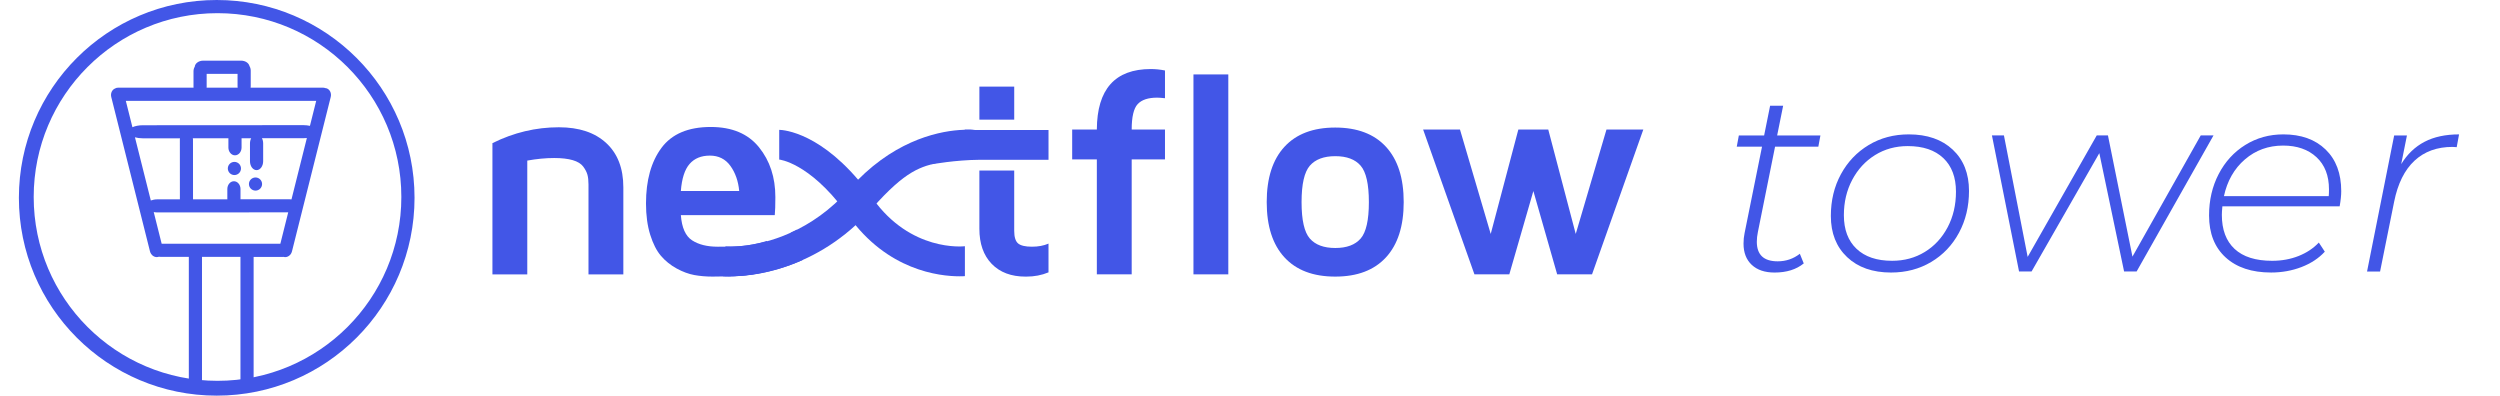
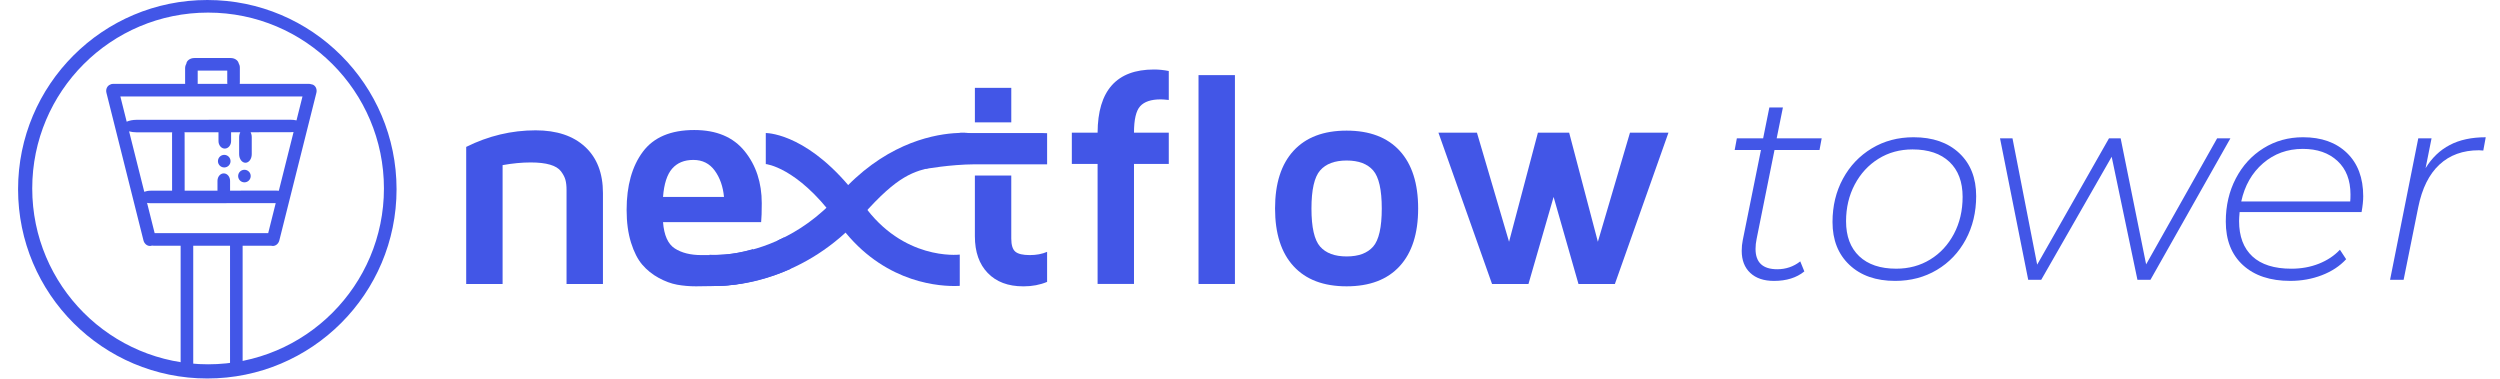
- <svg xmlns="http://www.w3.org/2000/svg" version="1.1" id="Layer_1" x="0px" y="0px" width="220.59px" height="34.91px" viewBox="0 0 220.59 34.91" enable-background="new 0 0 220.59 34.91" xml:space="preserve">
-   <g id="g3856" transform="translate(-1)">
-     <g id="g3854">
-       <path id="path3844" fill="#4256E7" d="M20.123,0C10.482,0,2.667,7.813,2.667,17.454    S10.482,34.91,20.123,34.91c9.638,0,17.454-7.816,17.454-17.457C37.576,7.813,29.759,0,20.123,0z M20.193,33.602    c-8.958,0-16.22-7.262-16.22-16.221c0-8.957,7.262-16.219,16.22-16.219s16.22,7.262,16.22,16.219    C36.414,26.34,29.151,33.602,20.193,33.602z" />
-       <g id="g3852">
-         <circle id="circle3846" fill="#4256E7" cx="21.683" cy="14.865" r="0.581" />
-         <circle id="circle3848" fill="#4256E7" cx="23.545" cy="16.239" r="0.58" />
-         <path id="path3850" fill="#4256E7" d="M29.78,7.783c-0.025-0.006-0.05-0.006-0.076-0.009     c-0.055-0.022-0.114-0.036-0.176-0.036h-6.416c0.006-0.042,0.011-0.084,0.011-0.129V6.232c0-0.151-0.042-0.288-0.11-0.401     c-0.064-0.272-0.37-0.479-0.741-0.479h-3.341c-0.396,0-0.719,0.238-0.748,0.539c-0.07,0.112-0.109,0.25-0.109,0.4v1.375     c0,0.025,0.002,0.047,0.005,0.072H11.4c-0.092,0-0.174,0.026-0.25,0.071c-0.266,0.11-0.414,0.427-0.333,0.751l3.417,13.619     c0.088,0.35,0.414,0.57,0.723,0.492c0.021-0.006,0.038-0.014,0.056-0.02c0.059,0.01,0.122,0.016,0.185,0.016h2.463v11.41h1.162     v-11.41h3.394v11.461h1.162V22.668h2.586c0.02,0,0.039-0.002,0.057-0.002c0.006,0,0.011,0.004,0.017,0.006     c0.313,0.078,0.635-0.143,0.724-0.492l3.419-13.619C30.271,8.21,30.091,7.86,29.78,7.783z M15.265,21.506l-0.7-2.793     c0.104,0.02,0.218,0.031,0.334,0.031l11.532-0.008l-0.694,2.77H15.265z M12.907,12.115c0.201,0.056,0.439,0.09,0.694,0.09     l3.281-0.002c-0.009,0.033-0.012,0.065-0.012,0.102l0.003,5.282l-1.976,0.002c-0.218,0-0.421,0.039-0.59,0.101L12.907,12.115z      M26.719,17.593c-0.072-0.008-0.146-0.012-0.223-0.012l-4.279,0.003c0-0.019,0.004-0.034,0.004-0.051v-0.853     c0-0.38-0.26-0.688-0.582-0.688c-0.32,0-0.58,0.308-0.58,0.688v0.853c0,0.017,0.003,0.033,0.003,0.053l-3.03,0.001l-0.004-5.284     c0-0.034-0.005-0.068-0.014-0.101l3.139-0.001v0.815c0,0.379,0.26,0.689,0.58,0.689c0.322,0,0.582-0.31,0.582-0.689V12.2     l0.848-0.001c-0.067,0.129-0.106,0.285-0.106,0.453v1.573c0,0.434,0.26,0.787,0.582,0.787c0.321,0,0.581-0.353,0.581-0.787     v-1.575c0-0.168-0.039-0.325-0.106-0.453l3.658-0.002c0.106,0,0.207-0.007,0.305-0.017L26.719,17.593z M28.348,11.104     c-0.174-0.039-0.369-0.062-0.577-0.062l-14.169,0.009c-0.359,0.001-0.685,0.067-0.917,0.174l-0.583-2.326h16.798L28.348,11.104z      M19.235,7.667V6.515h2.726v1.094c0,0.045,0.004,0.087,0.011,0.129H19.23C19.231,7.712,19.235,7.69,19.235,7.667z" />
+ <svg xmlns="http://www.w3.org/2000/svg" version="1.1" id="Layer_1" x="0px" y="0px" width="230.59" height="34.91" viewBox="0 0 230.59 34.91" enable-background="new 0 0 220.59 34.91" xml:space="preserve">
+   <defs id="defs939" />
+   <g id="g3856" transform="translate(-1)" style="fill:#4256e7;fill-opacity:1">
+     <g id="g3854" style="fill:#4256e7;fill-opacity:1">
+       <path id="path3844" d="M 20.123,0 C 10.482,0 2.667,7.813 2.667,17.454 c 0,9.641 7.815,17.456 17.456,17.456 9.638,0 17.454,-7.816 17.454,-17.457 C 37.576,7.813 29.759,0 20.123,0 Z m 0.07,33.602 c -8.958,0 -16.22,-7.262 -16.22,-16.221 0,-8.957 7.262,-16.219 16.22,-16.219 8.958,0 16.22,7.262 16.22,16.219 0.001,8.959 -7.262,16.221 -16.22,16.221 z" style="fill:#4256e7;fill-opacity:1" />
+       <g id="g3852" style="fill:#4256e7;fill-opacity:1">
+         <circle id="circle3846" cx="21.683" cy="14.865" r="0.581" style="fill:#4256e7;fill-opacity:1" />
+         <circle id="circle3848" cx="23.545" cy="16.239" r="0.58" style="fill:#4256e7;fill-opacity:1" />
+         <path id="path3850" d="M 29.78,7.783 C 29.755,7.777 29.73,7.777 29.704,7.774 29.649,7.752 29.59,7.738 29.528,7.738 H 23.112 C 23.118,7.696 23.123,7.654 23.123,7.609 V 6.232 c 0,-0.151 -0.042,-0.288 -0.11,-0.401 -0.064,-0.272 -0.37,-0.479 -0.741,-0.479 h -3.341 c -0.396,0 -0.719,0.238 -0.748,0.539 -0.07,0.112 -0.109,0.25 -0.109,0.4 v 1.375 c 0,0.025 0.002,0.047 0.005,0.072 H 11.4 c -0.092,0 -0.174,0.026 -0.25,0.071 -0.266,0.11 -0.414,0.427 -0.333,0.751 l 3.417,13.619 c 0.088,0.35 0.414,0.57 0.723,0.492 0.021,-0.006 0.038,-0.014 0.056,-0.02 0.059,0.01 0.122,0.016 0.185,0.016 h 2.463 v 11.41 h 1.162 v -11.41 h 3.394 v 11.461 h 1.162 v -11.46 h 2.586 c 0.02,0 0.039,-0.002 0.057,-0.002 0.006,0 0.011,0.004 0.017,0.006 0.313,0.078 0.635,-0.143 0.724,-0.492 L 30.182,8.561 C 30.271,8.21 30.091,7.86 29.78,7.783 Z m -14.515,13.723 -0.7,-2.793 c 0.104,0.02 0.218,0.031 0.334,0.031 l 11.532,-0.008 -0.694,2.77 z m -2.358,-9.391 c 0.201,0.056 0.439,0.09 0.694,0.09 l 3.281,-0.002 c -0.009,0.033 -0.012,0.065 -0.012,0.102 l 0.003,5.282 -1.976,0.002 c -0.218,0 -0.421,0.039 -0.59,0.101 z m 13.812,5.478 c -0.072,-0.008 -0.146,-0.012 -0.223,-0.012 l -4.279,0.003 c 0,-0.019 0.004,-0.034 0.004,-0.051 V 16.68 c 0,-0.38 -0.26,-0.688 -0.582,-0.688 -0.32,0 -0.58,0.308 -0.58,0.688 v 0.853 c 0,0.017 0.003,0.033 0.003,0.053 l -3.03,0.001 -0.004,-5.284 c 0,-0.034 -0.005,-0.068 -0.014,-0.101 l 3.139,-10e-4 v 0.815 c 0,0.379 0.26,0.689 0.58,0.689 0.322,0 0.582,-0.31 0.582,-0.689 V 12.2 l 0.848,-10e-4 c -0.067,0.129 -0.106,0.285 -0.106,0.453 v 1.573 c 0,0.434 0.26,0.787 0.582,0.787 0.321,0 0.581,-0.353 0.581,-0.787 V 12.65 c 0,-0.168 -0.039,-0.325 -0.106,-0.453 l 3.658,-0.002 c 0.106,0 0.207,-0.007 0.305,-0.017 z m 1.629,-6.489 c -0.174,-0.039 -0.369,-0.062 -0.577,-0.062 l -14.169,0.009 c -0.359,10e-4 -0.685,0.067 -0.917,0.174 L 12.102,8.899 H 28.9 Z M 19.235,7.667 V 6.515 h 2.726 v 1.094 c 0,0.045 0.004,0.087 0.011,0.129 H 19.23 C 19.231,7.712 19.235,7.69 19.235,7.667 Z" style="fill:#4256e7;fill-opacity:1" />
      </g>
    </g>
  </g>
-   <g id="g3858" transform="translate(-1)">
- </g>
-   <g id="g3860" transform="translate(-1)">
- </g>
-   <g id="g3862" transform="translate(-1)">
- </g>
-   <g id="g3864" transform="translate(-1)">
- </g>
-   <g id="g3866" transform="translate(-1)">
- </g>
-   <g id="g3868" transform="translate(-1)">
- </g>
-   <g id="g3870" transform="translate(-1)">
- </g>
-   <g id="g3872" transform="translate(-1)">
- </g>
-   <g id="g3874" transform="translate(-1)">
- </g>
-   <g id="g3876" transform="translate(-1)">
- </g>
-   <g id="g3878" transform="translate(-1)">
- </g>
-   <g id="g3880" transform="translate(-1)">
- </g>
-   <g id="g3882" transform="translate(-1)">
- </g>
-   <g id="g3884" transform="translate(-1)">
- </g>
-   <g id="g3886" transform="translate(-1)">
- </g>
-   <g>
-     <path fill="#4256E7" d="M85.139,11.443c0.491-0.016,0.768,0.014,0.933,0.03h6.445V14.1h-3.026c0,0-2.027,0.006-3.074,0   c-2.141,0.017-4.146,0.39-4.246,0.401L85.139,11.443z" />
-     <path fill="#4256E7" d="M76.641,17.011c0.184,0.238,0.184,0.248,0.369,0.508c3.334,4.688,7.934,4.23,8.129,4.207v2.634   c-0.051,0.007-0.014,0.02-0.463,0.02c-1.812,0-6.387-0.519-9.813-5.333c-0.095-0.134-0.095-0.138-0.188-0.262L76.641,17.011z" />
-     <path fill="#4256E7" d="M74.582,18.657c-3.223-4.336-5.827-4.578-5.827-4.578v-2.623c0.392,0.009,3.801,0.237,7.703,5.316   L74.582,18.657z" />
-     <path fill="#4256E7" d="M43.45,24.208V12.63c1.875-0.933,3.83-1.4,5.863-1.4c1.784,0,3.177,0.465,4.181,1.394   c1.005,0.93,1.507,2.233,1.507,3.907v7.678h-3.075v-7.94c0-0.341-0.031-0.626-0.094-0.855s-0.187-0.469-0.375-0.72   c-0.187-0.248-0.494-0.438-0.919-0.562c-0.425-0.125-0.971-0.189-1.638-0.189c-0.749,0-1.542,0.076-2.375,0.226v10.041H43.45z" />
-     <path fill="#4256E7" d="M57,17.955c0-2.05,0.457-3.688,1.37-4.913c0.912-1.224,2.36-1.838,4.344-1.838   c1.875,0,3.293,0.596,4.256,1.789c0.964,1.191,1.445,2.659,1.445,4.4c0,0.717-0.018,1.247-0.052,1.589h-8.287   c0.083,1.107,0.413,1.85,0.993,2.225s1.332,0.561,2.256,0.561c1.502,0,2.472,0.034,4.354-0.504l0.014,2.606   c-0.98,0.46-3.037,0.536-4.829,0.536c-0.567,0-1.099-0.047-1.6-0.137c-0.501-0.093-1.019-0.283-1.556-0.576   c-0.535-0.291-0.997-0.662-1.383-1.111c-0.387-0.451-0.704-1.073-0.953-1.868C57.124,19.916,57,18.997,57,17.955z M60.076,16.856   h5.149c-0.082-0.877-0.342-1.617-0.779-2.221c-0.438-0.603-1.041-0.905-1.808-0.905s-1.364,0.245-1.794,0.738   C60.415,14.961,60.159,15.756,60.076,16.856z" />
-     <rect x="86.417" y="7.642" fill="#4256E7" width="3.074" height="2.915" />
-     <path fill="#4256E7" d="M89.835,21.481c-0.229-0.192-0.345-0.563-0.345-1.111v-5.323h-3.074v5.135c0,1.316,0.362,2.35,1.088,3.101   c0.725,0.749,1.721,1.124,2.988,1.124c0.016,0,0.037,0,0.062,0c0.707,0,1.361-0.124,1.962-0.375v-2.537   c-0.426,0.184-0.913,0.273-1.462,0.273C90.471,21.768,90.065,21.673,89.835,21.481z" />
-     <path fill="#4256E7" d="M94.605,14.068V11.43h2.176c0.016-3.559,1.604-5.338,4.763-5.338c0.408,0,0.824,0.042,1.25,0.127v2.447   c-0.309-0.032-0.537-0.05-0.688-0.05c-0.801,0-1.377,0.192-1.726,0.576c-0.351,0.383-0.524,1.129-0.524,2.237h2.938v2.638h-2.938   v10.14h-3.075v-10.14H94.605z" />
-     <path fill="#4256E7" d="M105.306,24.208V6.567h3.075v17.641H105.306z" />
-     <path fill="#4256E7" d="M113.333,22.706c-1.043-1.132-1.563-2.758-1.563-4.875s0.521-3.742,1.563-4.876   c1.042-1.133,2.535-1.7,4.481-1.7s3.439,0.567,4.481,1.7c1.042,1.134,1.562,2.759,1.562,4.876s-0.521,3.743-1.562,4.875   c-1.042,1.135-2.535,1.7-4.481,1.7S114.375,23.841,113.333,22.706z M115.576,14.619c-0.486,0.558-0.731,1.631-0.731,3.218   c0,1.588,0.245,2.659,0.731,3.212c0.488,0.555,1.234,0.833,2.244,0.833c1.009,0,1.753-0.278,2.238-0.833   c0.482-0.553,0.726-1.624,0.726-3.212c0-1.587-0.243-2.66-0.726-3.218c-0.485-0.559-1.229-0.839-2.238-0.839   C116.81,13.78,116.064,14.06,115.576,14.619z" />
-     <path fill="#4256E7" d="M125.571,11.43h3.252l2.712,9.213l2.438-9.213h2.639l2.425,9.213l2.712-9.213h3.25l-4.525,12.778h-3.075   l-2.101-7.352l-2.123,7.352h-3.077L125.571,11.43z" />
-     <path fill="#4256E7" d="M70.322,20.267c-3.343,1.693-6.14,1.484-6.312,1.472l-0.206,2.626c0.044,0.002,0.238,0.017,0.555,0.017   c1.095,0,3.569-0.127,6.497-1.457L70.322,20.267z" />
-     <path fill="#4256E7" d="M86.072,11.473c-0.21-0.02-0.712-0.053-1.423,0h-0.011l-0.003,0.001c-2.105,0.157-6.029,1.059-9.687,5.197   c-1.681,1.902-3.493,3.098-5.149,3.845c-2.264,2.606-5.995,3.849-5.995,3.849c0.044,0.002,0.238,0.017,0.555,0.017   c1.82,0,7.698-0.458,12.565-5.966c3.037-3.439,4.311-3.696,6.073-4.123c0,0,1.623-0.838,3.72-1.479c2.98-0.948,5.8-1.34,5.8-1.34   H86.072z" />
+   <g id="g3858" transform="translate(-1)" />
+   <g id="g3860" transform="translate(-1)" />
+   <g id="g3862" transform="translate(-1)" />
+   <g id="g3864" transform="translate(-1)" />
+   <g id="g3866" transform="translate(-1)" />
+   <g id="g3868" transform="translate(-1)" />
+   <g id="g3870" transform="translate(-1)" />
+   <g id="g3872" transform="translate(-1)" />
+   <g id="g3874" transform="translate(-1)" />
+   <g id="g3876" transform="translate(-1)" />
+   <g id="g3878" transform="translate(-1)" />
+   <g id="g3880" transform="translate(-1)" />
+   <g id="g3882" transform="translate(-1)" />
+   <g id="g3884" transform="translate(-1)" />
+   <g id="g3886" transform="translate(-1)" />
+   <g id="g924" transform="matrix(1.092001,0,0,1.092001,-4.447447,-0.242471)" style="fill:#4256e7;fill-opacity:1">
+     <path d="m 85.139,11.443 c 0.491,-0.016 0.768,0.014 0.933,0.03 h 6.445 V 14.1 h -3.026 c 0,0 -2.027,0.006 -3.074,0 -2.141,0.017 -4.146,0.39 -4.246,0.401 z" id="path898" style="fill:#4256e7;fill-opacity:1" />
+     <path d="m 76.641,17.011 c 0.184,0.238 0.184,0.248 0.369,0.508 3.334,4.688 7.934,4.23 8.129,4.207 v 2.634 c -0.051,0.007 -0.014,0.02 -0.463,0.02 -1.812,0 -6.387,-0.519 -9.813,-5.333 -0.095,-0.134 -0.095,-0.138 -0.188,-0.262 z" id="path900" style="fill:#4256e7;fill-opacity:1" />
+     <path d="m 74.582,18.657 c -3.223,-4.336 -5.827,-4.578 -5.827,-4.578 v -2.623 c 0.392,0.009 3.801,0.237 7.703,5.316 z" id="path902" style="fill:#4256e7;fill-opacity:1" />
+     <path d="M 43.45,24.208 V 12.63 c 1.875,-0.933 3.83,-1.4 5.863,-1.4 1.784,0 3.177,0.465 4.181,1.394 1.005,0.93 1.507,2.233 1.507,3.907 v 7.678 h -3.075 v -7.94 c 0,-0.341 -0.031,-0.626 -0.094,-0.855 -0.063,-0.229 -0.187,-0.469 -0.375,-0.72 -0.187,-0.248 -0.494,-0.438 -0.919,-0.562 -0.425,-0.125 -0.971,-0.189 -1.638,-0.189 -0.749,0 -1.542,0.076 -2.375,0.226 V 24.21 H 43.45 Z" id="path904" style="fill:#4256e7;fill-opacity:1" />
+     <path d="m 57,17.955 c 0,-2.05 0.457,-3.688 1.37,-4.913 0.912,-1.224 2.36,-1.838 4.344,-1.838 1.875,0 3.293,0.596 4.256,1.789 0.964,1.191 1.445,2.659 1.445,4.4 0,0.717 -0.018,1.247 -0.052,1.589 h -8.287 c 0.083,1.107 0.413,1.85 0.993,2.225 0.58,0.375 1.332,0.561 2.256,0.561 1.502,0 2.472,0.034 4.354,-0.504 l 0.014,2.606 c -0.98,0.46 -3.037,0.536 -4.829,0.536 -0.567,0 -1.099,-0.047 -1.6,-0.137 C 60.763,24.176 60.245,23.986 59.708,23.693 59.173,23.402 58.711,23.031 58.325,22.582 57.938,22.131 57.621,21.509 57.372,20.714 57.124,19.916 57,18.997 57,17.955 Z m 3.076,-1.099 h 5.149 c -0.082,-0.877 -0.342,-1.617 -0.779,-2.221 -0.438,-0.603 -1.041,-0.905 -1.808,-0.905 -0.767,0 -1.364,0.245 -1.794,0.738 -0.429,0.493 -0.685,1.288 -0.768,2.388 z" id="path906" style="fill:#4256e7;fill-opacity:1" />
+     <rect x="86.417" y="7.642" width="3.074" height="2.915" id="rect908" style="fill:#4256e7;fill-opacity:1" />
+     <path d="M 89.835,21.481 C 89.606,21.289 89.49,20.918 89.49,20.37 v -5.323 h -3.074 v 5.135 c 0,1.316 0.362,2.35 1.088,3.101 0.725,0.749 1.721,1.124 2.988,1.124 0.016,0 0.037,0 0.062,0 0.707,0 1.361,-0.124 1.962,-0.375 v -2.537 c -0.426,0.184 -0.913,0.273 -1.462,0.273 -0.583,0 -0.989,-0.095 -1.219,-0.287 z" id="path910" style="fill:#4256e7;fill-opacity:1" />
+     <path d="M 94.605,14.068 V 11.43 h 2.176 c 0.016,-3.559 1.604,-5.338 4.763,-5.338 0.408,0 0.824,0.042 1.25,0.127 v 2.447 c -0.309,-0.032 -0.537,-0.05 -0.688,-0.05 -0.801,0 -1.377,0.192 -1.726,0.576 -0.351,0.383 -0.524,1.129 -0.524,2.237 h 2.938 v 2.638 h -2.938 v 10.14 h -3.075 v -10.14 h -2.176 z" id="path912" style="fill:#4256e7;fill-opacity:1" />
+     <path d="M 105.306,24.208 V 6.567 h 3.075 v 17.641 z" id="path914" style="fill:#4256e7;fill-opacity:1" />
+     <path d="m 113.333,22.706 c -1.043,-1.132 -1.563,-2.758 -1.563,-4.875 0,-2.117 0.521,-3.742 1.563,-4.876 1.042,-1.133 2.535,-1.7 4.481,-1.7 1.946,0 3.439,0.567 4.481,1.7 1.042,1.134 1.562,2.759 1.562,4.876 0,2.117 -0.521,3.743 -1.562,4.875 -1.042,1.135 -2.535,1.7 -4.481,1.7 -1.946,0 -3.439,-0.565 -4.481,-1.7 z m 2.243,-8.087 c -0.486,0.558 -0.731,1.631 -0.731,3.218 0,1.588 0.245,2.659 0.731,3.212 0.488,0.555 1.234,0.833 2.244,0.833 1.009,0 1.753,-0.278 2.238,-0.833 0.482,-0.553 0.726,-1.624 0.726,-3.212 0,-1.587 -0.243,-2.66 -0.726,-3.218 -0.485,-0.559 -1.229,-0.839 -2.238,-0.839 -1.01,0 -1.756,0.28 -2.244,0.839 z" id="path916" style="fill:#4256e7;fill-opacity:1" />
+     <path d="m 125.571,11.43 h 3.252 l 2.712,9.213 2.438,-9.213 h 2.639 l 2.425,9.213 2.712,-9.213 h 3.25 l -4.525,12.778 h -3.075 l -2.101,-7.352 -2.123,7.352 h -3.077 z" id="path918" style="fill:#4256e7;fill-opacity:1" />
+     <path d="m 70.322,20.267 c -3.343,1.693 -6.14,1.484 -6.312,1.472 l -0.206,2.626 c 0.044,0.002 0.238,0.017 0.555,0.017 1.095,0 3.569,-0.127 6.497,-1.457 z" id="path920" style="fill:#4256e7;fill-opacity:1" />
+     <path d="m 86.072,11.473 c -0.21,-0.02 -0.712,-0.053 -1.423,0 h -0.011 l -0.003,10e-4 c -2.105,0.157 -6.029,1.059 -9.687,5.197 -1.681,1.902 -3.493,3.098 -5.149,3.845 -2.264,2.606 -5.995,3.849 -5.995,3.849 0.044,0.002 0.238,0.017 0.555,0.017 1.82,0 7.698,-0.458 12.565,-5.966 3.037,-3.439 4.311,-3.696 6.073,-4.123 0,0 1.623,-0.838 3.72,-1.479 2.98,-0.948 5.8,-1.34 5.8,-1.34 h -6.445 z" id="path922" style="fill:#4256e7;fill-opacity:1" />
  </g>
-   <g>
-     <path fill="#4256E7" d="M155.107,20.482c-0.061,0.291-0.092,0.574-0.092,0.851c0,1.15,0.613,1.725,1.84,1.725   c0.736,0,1.388-0.222,1.955-0.667l0.346,0.852c-0.66,0.537-1.519,0.805-2.576,0.805c-0.859,0-1.529-0.226-2.013-0.679   c-0.483-0.452-0.725-1.076-0.725-1.874c0-0.322,0.03-0.629,0.092-0.92l1.541-7.636h-2.23l0.184-0.989h2.231l0.528-2.622h1.15   l-0.529,2.622h3.818l-0.184,0.989h-3.818L155.107,20.482z" />
-     <path fill="#4256E7" d="M162.985,22.69c-0.959-0.905-1.438-2.116-1.438-3.635c0-1.364,0.295-2.591,0.886-3.68   c0.59-1.089,1.406-1.947,2.449-2.576c1.042-0.628,2.223-0.942,3.542-0.942c1.625,0,2.917,0.448,3.875,1.345   c0.958,0.897,1.438,2.113,1.438,3.646c0,1.365-0.295,2.596-0.885,3.692c-0.591,1.096-1.407,1.954-2.45,2.575   s-2.223,0.932-3.542,0.932C165.235,24.047,163.943,23.595,162.985,22.69z M169.838,22.23c0.852-0.521,1.521-1.246,2.013-2.174   c0.49-0.928,0.736-1.974,0.736-3.14c0-1.272-0.372-2.262-1.115-2.967c-0.744-0.705-1.791-1.059-3.14-1.059   c-1.074,0-2.036,0.265-2.887,0.794c-0.852,0.529-1.522,1.258-2.013,2.185c-0.491,0.929-0.736,1.967-0.736,3.117   c0,1.272,0.372,2.262,1.116,2.967c0.743,0.705,1.79,1.058,3.14,1.058C168.025,23.012,168.988,22.752,169.838,22.23z" />
-     <path fill="#4256E7" d="M195.311,11.949l-6.785,12.006h-1.104l-2.186-10.442l-5.979,10.442h-1.104l-2.392-12.006h1.058   l2.094,10.718l6.095-10.718h0.989l2.162,10.695l6.025-10.695H195.311z" />
-     <path fill="#4256E7" d="M196.093,18.205c-0.031,0.338-0.046,0.591-0.046,0.759c0,1.304,0.375,2.304,1.127,3.002   c0.751,0.697,1.855,1.046,3.312,1.046c0.844,0,1.622-0.142,2.335-0.425c0.713-0.284,1.307-0.679,1.782-1.185l0.529,0.805   c-0.537,0.583-1.223,1.035-2.059,1.357c-0.836,0.321-1.729,0.482-2.68,0.482c-1.702,0-3.04-0.444-4.014-1.334   c-0.974-0.889-1.46-2.123-1.46-3.703c0-1.349,0.283-2.567,0.851-3.656s1.35-1.944,2.347-2.564c0.996-0.621,2.115-0.932,3.357-0.932   c1.564,0,2.807,0.444,3.727,1.334c0.92,0.889,1.38,2.115,1.38,3.68c0,0.368-0.046,0.812-0.139,1.334H196.093z M198.083,14.065   c-0.942,0.812-1.561,1.894-1.852,3.242h9.246c0.016-0.138,0.023-0.337,0.023-0.598c0-1.211-0.368-2.158-1.104-2.841   c-0.735-0.682-1.717-1.023-2.943-1.023C200.149,12.846,199.026,13.253,198.083,14.065z" />
-     <path fill="#4256E7" d="M213.929,12.513c0.836-0.438,1.852-0.655,3.048-0.655l-0.207,1.127l-0.368-0.023   c-1.364,0-2.483,0.406-3.357,1.219c-0.874,0.813-1.473,2.017-1.794,3.611l-1.242,6.164h-1.15l2.393-12.006h1.127l-0.506,2.53   C212.408,13.605,213.094,12.949,213.929,12.513z" />
+   <g id="g936" transform="matrix(1.086957,0,0,1.086957,-6.570652,-0.2291301)" style="fill:#4256e7;fill-opacity:1">
+     <path d="m 155.107,20.482 c -0.061,0.291 -0.092,0.574 -0.092,0.851 0,1.15 0.613,1.725 1.84,1.725 0.736,0 1.388,-0.222 1.955,-0.667 l 0.346,0.852 c -0.66,0.537 -1.519,0.805 -2.576,0.805 -0.859,0 -1.529,-0.226 -2.013,-0.679 -0.483,-0.452 -0.725,-1.076 -0.725,-1.874 0,-0.322 0.03,-0.629 0.092,-0.92 l 1.541,-7.636 h -2.23 l 0.184,-0.989 h 2.231 l 0.528,-2.622 h 1.15 l -0.529,2.622 h 3.818 l -0.184,0.989 h -3.818 z" id="path926" style="fill:#4256e7;fill-opacity:1" />
+     <path d="m 162.985,22.69 c -0.959,-0.905 -1.438,-2.116 -1.438,-3.635 0,-1.364 0.295,-2.591 0.886,-3.68 0.59,-1.089 1.406,-1.947 2.449,-2.576 1.042,-0.628 2.223,-0.942 3.542,-0.942 1.625,0 2.917,0.448 3.875,1.345 0.958,0.897 1.438,2.113 1.438,3.646 0,1.365 -0.295,2.596 -0.885,3.692 -0.591,1.096 -1.407,1.954 -2.45,2.575 -1.043,0.621 -2.223,0.932 -3.542,0.932 -1.625,0 -2.917,-0.452 -3.875,-1.357 z m 6.853,-0.46 c 0.852,-0.521 1.521,-1.246 2.013,-2.174 0.49,-0.928 0.736,-1.974 0.736,-3.14 0,-1.272 -0.372,-2.262 -1.115,-2.967 -0.744,-0.705 -1.791,-1.059 -3.14,-1.059 -1.074,0 -2.036,0.265 -2.887,0.794 -0.852,0.529 -1.522,1.258 -2.013,2.185 -0.491,0.929 -0.736,1.967 -0.736,3.117 0,1.272 0.372,2.262 1.116,2.967 0.743,0.705 1.79,1.058 3.14,1.058 1.073,0.001 2.036,-0.259 2.886,-0.781 z" id="path928" style="fill:#4256e7;fill-opacity:1" />
+     <path d="m 195.311,11.949 -6.785,12.006 h -1.104 l -2.186,-10.442 -5.979,10.442 h -1.104 l -2.392,-12.006 h 1.058 l 2.094,10.718 6.095,-10.718 h 0.989 l 2.162,10.695 6.025,-10.695 z" id="path930" style="fill:#4256e7;fill-opacity:1" />
+     <path d="m 196.093,18.205 c -0.031,0.338 -0.046,0.591 -0.046,0.759 0,1.304 0.375,2.304 1.127,3.002 0.751,0.697 1.855,1.046 3.312,1.046 0.844,0 1.622,-0.142 2.335,-0.425 0.713,-0.284 1.307,-0.679 1.782,-1.185 l 0.529,0.805 c -0.537,0.583 -1.223,1.035 -2.059,1.357 -0.836,0.321 -1.729,0.482 -2.68,0.482 -1.702,0 -3.04,-0.444 -4.014,-1.334 -0.974,-0.889 -1.46,-2.123 -1.46,-3.703 0,-1.349 0.283,-2.567 0.851,-3.656 0.568,-1.089 1.35,-1.944 2.347,-2.564 0.996,-0.621 2.115,-0.932 3.357,-0.932 1.564,0 2.807,0.444 3.727,1.334 0.92,0.889 1.38,2.115 1.38,3.68 0,0.368 -0.046,0.812 -0.139,1.334 z m 1.99,-4.14 c -0.942,0.812 -1.561,1.894 -1.852,3.242 h 9.246 c 0.016,-0.138 0.023,-0.337 0.023,-0.598 0,-1.211 -0.368,-2.158 -1.104,-2.841 -0.735,-0.682 -1.717,-1.023 -2.943,-1.023 -1.304,10e-4 -2.427,0.408 -3.37,1.22 z" id="path932" style="fill:#4256e7;fill-opacity:1" />
+     <path d="m 213.929,12.513 c 0.836,-0.438 1.852,-0.655 3.048,-0.655 l -0.207,1.127 -0.368,-0.023 c -1.364,0 -2.483,0.406 -3.357,1.219 -0.874,0.813 -1.473,2.017 -1.794,3.611 l -1.242,6.164 h -1.15 l 2.393,-12.006 h 1.127 l -0.506,2.53 c 0.535,-0.875 1.221,-1.531 2.056,-1.967 z" id="path934" style="fill:#4256e7;fill-opacity:1" />
  </g>
</svg>
